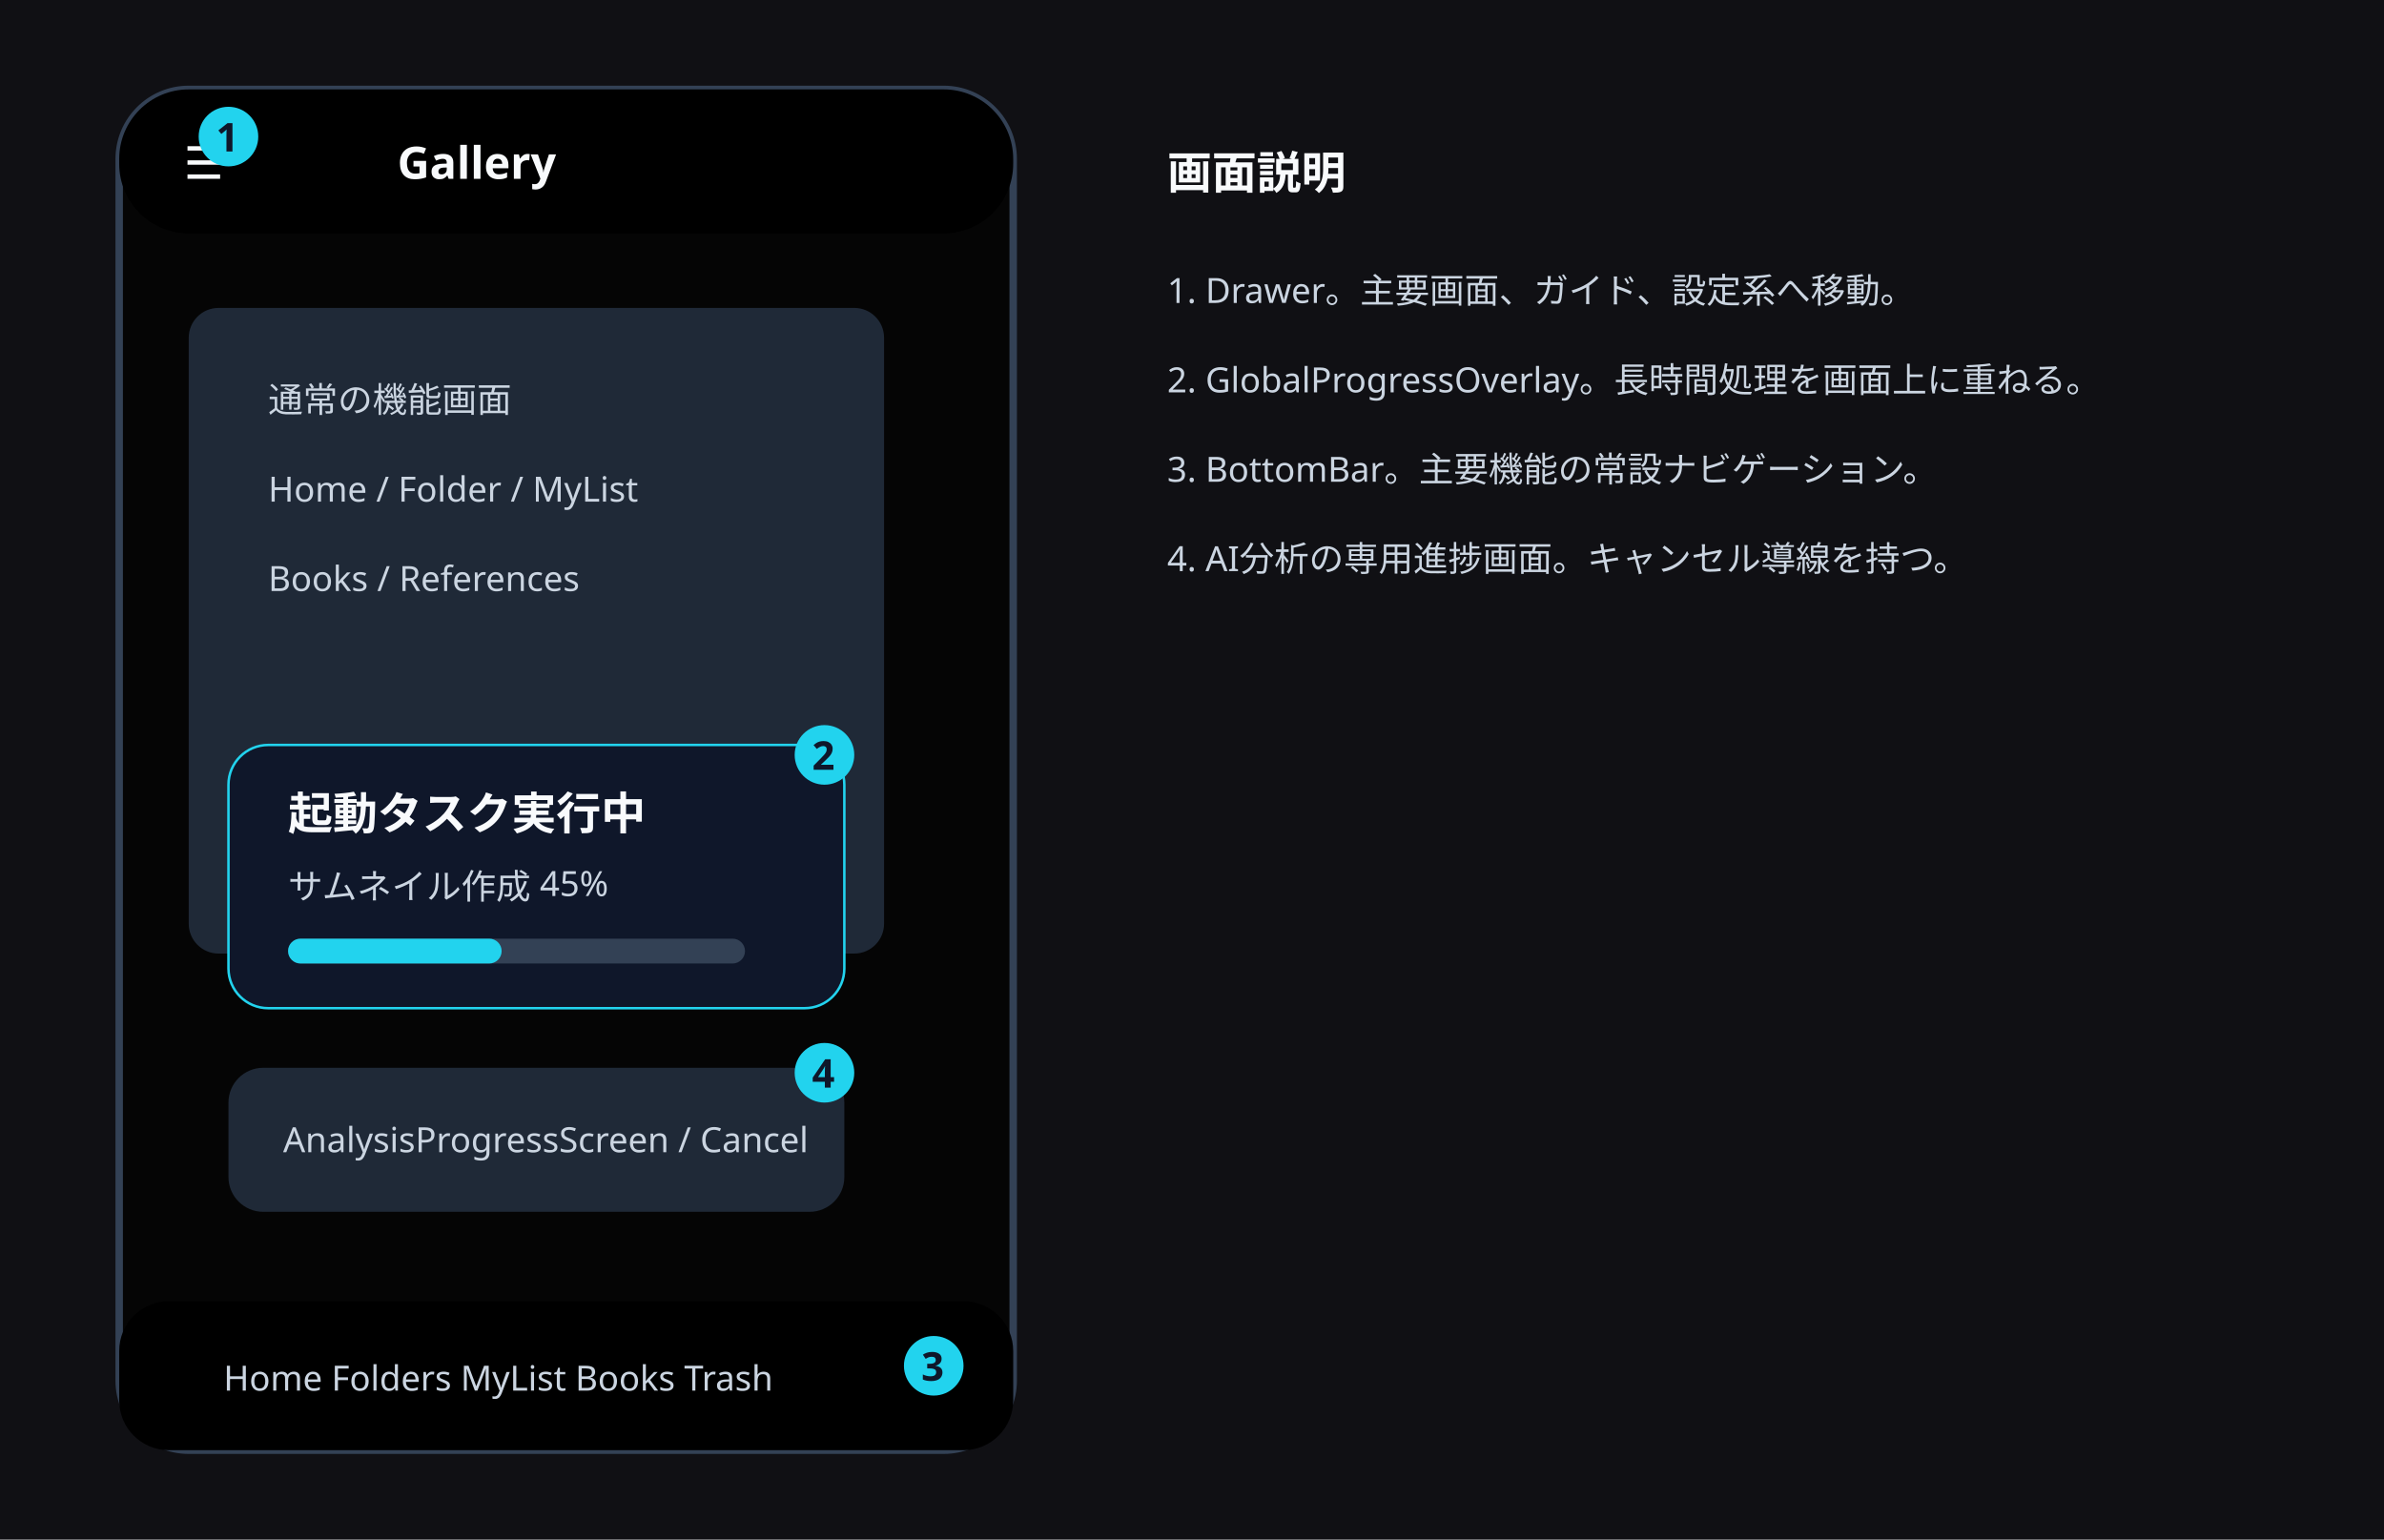
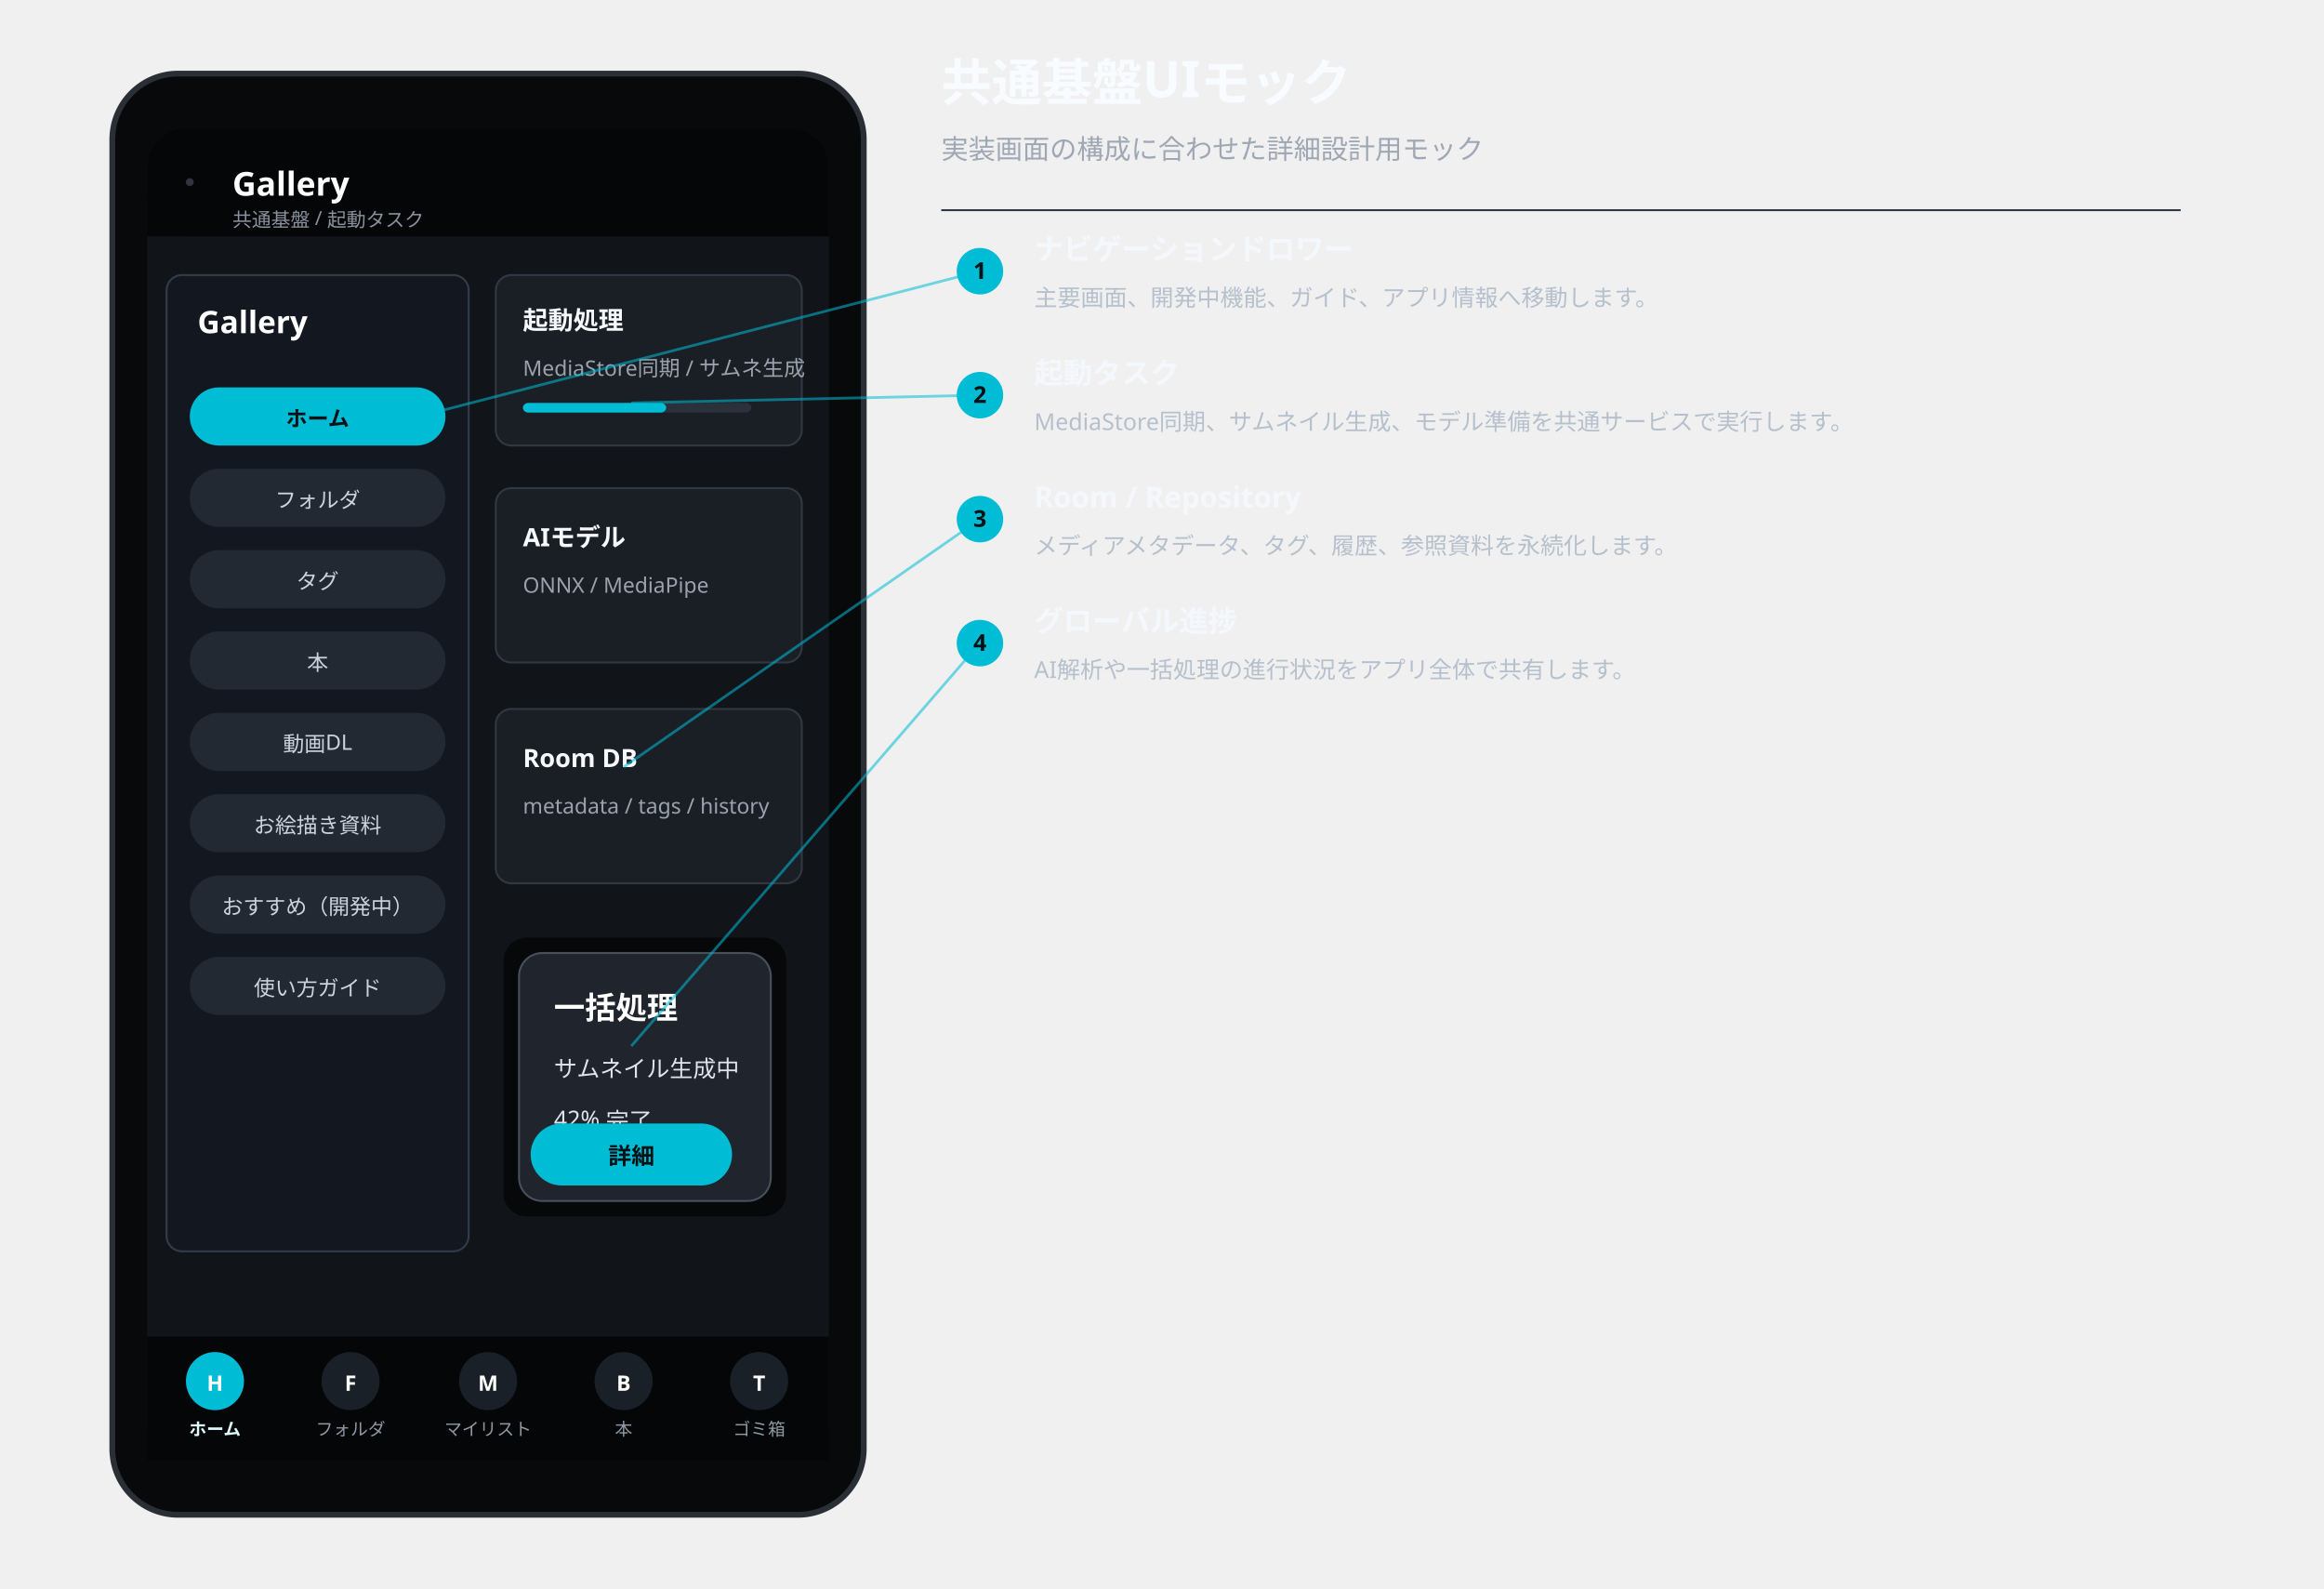
- <svg xmlns="http://www.w3.org/2000/svg" width="960" height="620" viewBox="0 0 960 620" role="img" aria-labelledby="title">
-   <style>.bg{fill:#101014}.phone{fill:#050505;stroke:#334155;stroke-width:3}.bar{fill:#000}.card{fill:#1f2937}.overlay{fill:#0f172a;stroke:#22d3ee}.cyan{fill:#22d3ee}.txt{font:600 18px system-ui,sans-serif;fill:#f8fafc}.small{font:500 14px system-ui,sans-serif;fill:#cbd5e1}.num{font:700 16px system-ui,sans-serif;fill:#0f172a}</style>
-   <rect class="bg" width="960" height="620" />
-   <rect class="phone" x="48" y="36" width="360" height="548" rx="28" />
-   <rect class="bar" x="48" y="36" width="360" height="58" rx="28" />
-   <text class="txt" x="160" y="72">Gallery</text>
-   <text class="txt" x="74" y="72">☰</text>
-   <circle class="cyan" cx="92" cy="55" r="12" />
-   <text class="num" x="87" y="61">1</text>
-   <rect class="card" x="76" y="124" width="280" height="260" rx="12" />
-   <text class="small" x="108" y="166">通常の機能画面</text>
-   <text class="small" x="108" y="202">Home / Folder / MyList</text>
-   <text class="small" x="108" y="238">Books / References</text>
-   <rect class="overlay" x="92" y="300" width="248" height="106" rx="16" />
-   <text class="txt" x="116" y="334">起動タスク実行中</text>
-   <text class="small" x="116" y="362">サムネイル作成  45%</text>
-   <rect x="116" y="378" width="184" height="10" rx="5" fill="#334155" />
-   <rect x="116" y="378" width="86" height="10" rx="5" fill="#22d3ee" />
-   <circle class="cyan" cx="332" cy="304" r="12" />
-   <text class="num" x="327" y="310">2</text>
-   <rect class="bar" x="48" y="524" width="360" height="60" rx="20" />
-   <text class="small" x="90" y="560">Home   Folders   MyList   Books   Trash</text>
-   <circle class="cyan" cx="376" cy="550" r="12" />
-   <text class="num" x="371" y="556">3</text>
-   <rect class="card" x="92" y="430" width="248" height="58" rx="14" />
-   <text class="small" x="114" y="464">AnalysisProgressScreen / Cancel</text>
-   <circle class="cyan" cx="332" cy="432" r="12" />
-   <text class="num" x="327" y="438">4</text>
-   <text class="txt" x="470" y="76">画面説明</text>
-   <text class="small" x="470" y="122">1. Drawer。主要画面、ガイド、設定系へ移動。</text>
-   <text class="small" x="470" y="158">2. GlobalProgressOverlay。長時間処理を画面上に重ねる。</text>
-   <text class="small" x="470" y="194">3. BottomBar。主要機能の常設ナビゲーション。</text>
-   <text class="small" x="470" y="230">4. AI分析の専用進捗画面。キャンセル導線を持つ。</text>
+ <svg xmlns="http://www.w3.org/2000/svg" width="1200" height="820" viewBox="0 0 1200 820" role="img" aria-labelledby="title">
+   <defs>
+     <linearGradient id="thumbGrad0" x1="0" y1="0" x2="1" y2="1">
+       <stop stop-color="#3e6bff" />
+       <stop offset="1" stop-color="#101827" />
+     </linearGradient>
+     <linearGradient id="thumbGrad1" x1="0" y1="0" x2="1" y2="1">
+       <stop stop-color="#19b38b" />
+       <stop offset="1" stop-color="#162021" />
+     </linearGradient>
+     <linearGradient id="thumbGrad2" x1="0" y1="0" x2="1" y2="1">
+       <stop stop-color="#ce5f4a" />
+       <stop offset="1" stop-color="#271715" />
+     </linearGradient>
+     <linearGradient id="thumbGrad3" x1="0" y1="0" x2="1" y2="1">
+       <stop stop-color="#d9b94e" />
+       <stop offset="1" stop-color="#201b12" />
+     </linearGradient>
+     <linearGradient id="thumbGrad4" x1="0" y1="0" x2="1" y2="1">
+       <stop stop-color="#ad7cff" />
+       <stop offset="1" stop-color="#1a1628" />
+     </linearGradient>
+     <linearGradient id="thumbGrad5" x1="0" y1="0" x2="1" y2="1">
+       <stop stop-color="#e3659d" />
+       <stop offset="1" stop-color="#27151d" />
+     </linearGradient>
+     <linearGradient id="thumbGrad6" x1="0" y1="0" x2="1" y2="1">
+       <stop stop-color="#4fb6d8" />
+       <stop offset="1" stop-color="#111c22" />
+     </linearGradient>
+     <linearGradient id="thumbGrad7" x1="0" y1="0" x2="1" y2="1">
+       <stop stop-color="#8aa25e" />
+       <stop offset="1" stop-color="#151b14" />
+     </linearGradient>
+   </defs>
+   <style>
+   svg{background:#101316;font-family:'Yu Gothic','Meiryo',system-ui,sans-serif}
+   .phone{fill:#08090b;stroke:#2a2f36;stroke-width:3}
+   .screen{fill:#111418}
+   .appbar,.bottomBar{fill:#050607}
+   .sensor{fill:#303640}
+   .title{fill:#fff;font-size:17px;font-weight:700}
+   .docTitle{fill:#f8fbff;font-size:26px;font-weight:800}
+   .docSub{fill:#9ea7b3;font-size:14px}
+   .txt{fill:#eaf0f6;font-size:13px}
+   .small{fill:#d8dee6;font-size:12px}
+   .tinyDim{fill:#89929d;font-size:10px}
+   .smallDim{fill:#9aa3ad;font-size:11px}
+   .chip{fill:#1b2027;stroke:#333a44;stroke-width:1}
+   .chip.selected{fill:#063b43;stroke:#00d5ef}
+   .chipText{fill:#dfe9ef;font-size:11px}
+   .icon{fill:#171c22;stroke:#2e3540}
+   .activeIcon{fill:#04353e;stroke:#00d5ef}
+   .iconText{fill:#f2f7fb;font-size:14px;font-weight:700}
+   .thumb{stroke:#222a33;stroke-width:1}
+   .badge{fill:#050607cc}
+   .badgeText{fill:#fff;font-size:9px;font-weight:700}
+   .star{fill:#ffdb65;font-size:15px}
+   .section{fill:#181d23}
+   .card{fill:#1a1f26;stroke:#303844;stroke-width:1}
+   .card2{fill:#131820;stroke:#333d49;stroke-width:1}
+   .cardTitle{fill:#f6f8fb;font-size:13px;font-weight:700}
+   .metric{fill:#ffffff;font-size:21px;font-weight:800}
+   .metricLabel{fill:#9ca6b2;font-size:10px}
+   .menu{fill:#b8c0cb;font-size:17px}
+   .accentBlue{fill:#00c8e6}.accentGreen{fill:#25d68a}.accentYellow{fill:#ffd25d}.accentRed{fill:#ff6565}
+   .scrim{fill:#00000099}
+   .dialog{fill:#20252d;stroke:#48505c}
+   .dialogTitle{fill:#fff;font-size:16px;font-weight:800}
+   .dialogText{fill:#dce4ec;font-size:12px}
+   .primaryBtn{fill:#00bcd4}
+   .secondaryBtn{fill:#242b34;stroke:#46505c}
+   .btnText{fill:#001216;font-size:12px;font-weight:800}
+   .navCircle{fill:#1a2028}.navCircleOn{fill:#00bcd4}
+   .navIcon{fill:#fff;font-size:11px;font-weight:900}
+   .navText{fill:#8f99a5;font-size:9px}.navTextOn{fill:#dffaff;font-size:9px;font-weight:800}
+   .scrollTrack{fill:#20252c}.scrollThumb{fill:#00bcd4}.bubble{fill:#00bcd4}
+   .bubbleText{fill:#001216;font-size:11px;font-weight:800}
+   .num{fill:#00bcd4}.numText{fill:#001216;font-size:12px;font-weight:900}
+   .line{stroke:#00bcd4;stroke-width:1.4;stroke-opacity:.55}
+   .callTitle{fill:#f4f8fc;font-size:15px;font-weight:800}
+   .callBody{fill:#b5c0cc;font-size:12px}
+   .separator{fill:#303844}
+   .progressBg{fill:#2a313b}.progress{fill:#00bcd4}
+   .input{fill:#11161c;stroke:#4c5664}
+   .tabOn{fill:#00bcd4}.tabOff{fill:#222932}
+   .tabTextOn{fill:#001216;font-size:11px;font-weight:800}.tabText{fill:#cbd4dd;font-size:11px}
+ </style>
+   <rect x="58" y="38" width="388" height="744" class="phone" rx="34" />
+   <rect x="76" y="66" width="352" height="688" class="screen" rx="20" />
+   <rect x="76" y="66" width="352" height="56" class="appbar" rx="20" />
+   <rect x="76" y="102" width="352" height="20" class="appbar" />
+   <circle cx="98" cy="94" r="2" class="sensor" />
+   <text x="120" y="101" class="title">Gallery</text>
+   <text x="120" y="117" class="tinyDim">共通基盤 / 起動タスク</text>
+   <rect x="86" y="142" width="156" height="504" class="card2" rx="8" />
+   <text x="102" y="172" class="dialogTitle">Gallery</text>
+   <rect x="98" y="200" width="132" height="30" class="tabOn" rx="15" />
+   <text x="164" y="220" class="tabTextOn" text-anchor="middle">ホーム</text>
+   <rect x="98" y="242" width="132" height="30" class="tabOff" rx="15" />
+   <text x="164" y="262" class="tabText" text-anchor="middle">フォルダ</text>
+   <rect x="98" y="284" width="132" height="30" class="tabOff" rx="15" />
+   <text x="164" y="304" class="tabText" text-anchor="middle">タグ</text>
+   <rect x="98" y="326" width="132" height="30" class="tabOff" rx="15" />
+   <text x="164" y="346" class="tabText" text-anchor="middle">本</text>
+   <rect x="98" y="368" width="132" height="30" class="tabOff" rx="15" />
+   <text x="164" y="388" class="tabText" text-anchor="middle">動画DL</text>
+   <rect x="98" y="410" width="132" height="30" class="tabOff" rx="15" />
+   <text x="164" y="430" class="tabText" text-anchor="middle">お絵描き資料</text>
+   <rect x="98" y="452" width="132" height="30" class="tabOff" rx="15" />
+   <text x="164" y="472" class="tabText" text-anchor="middle">おすすめ（開発中）</text>
+   <rect x="98" y="494" width="132" height="30" class="tabOff" rx="15" />
+   <text x="164" y="514" class="tabText" text-anchor="middle">使い方ガイド</text>
+   <rect x="256" y="142" width="158" height="88" class="card" rx="8" />
+   <text x="270" y="170" class="cardTitle">起動処理</text>
+   <text x="270" y="194" class="smallDim">MediaStore同期 / サムネ生成</text>
+   <rect x="270" y="208" width="118" height="5" class="progressBg" rx="3" />
+   <rect x="270" y="208" width="74" height="5" class="progress" rx="3" />
+   <rect x="256" y="252" width="158" height="90" class="card" rx="8" />
+   <text x="270" y="282" class="cardTitle">AIモデル</text>
+   <text x="270" y="306" class="smallDim">ONNX / MediaPipe</text>
+   <rect x="256" y="366" width="158" height="90" class="card" rx="8" />
+   <text x="270" y="396" class="cardTitle">Room DB</text>
+   <text x="270" y="420" class="smallDim">metadata / tags / history</text>
+   <rect x="260" y="484" width="146" height="144" class="scrim" rx="12" />
+   <rect x="268" y="492" width="130" height="128" class="dialog" rx="12" />
+   <text x="286" y="526" class="dialogTitle">一括処理</text>
+   <text x="286" y="556" class="dialogText">サムネイル生成中</text>
+   <text x="286" y="582" class="dialogText">42% 完了</text>
+   <rect x="274" y="580" width="104" height="32" class="primaryBtn" rx="16" />
+   <text x="326" y="601" class="btnText" text-anchor="middle">詳細</text>
+   <rect x="76" y="690" width="352" height="64" class="bottomBar" />
+   <circle cx="111" cy="713" r="15" class="navCircleOn" />
+   <text x="111" y="718" class="navIcon" text-anchor="middle">H</text>
+   <text x="111" y="741" class="navTextOn" text-anchor="middle">ホーム</text>
+   <circle cx="181" cy="713" r="15" class="navCircle" />
+   <text x="181" y="718" class="navIcon" text-anchor="middle">F</text>
+   <text x="181" y="741" class="navText" text-anchor="middle">フォルダ</text>
+   <circle cx="252" cy="713" r="15" class="navCircle" />
+   <text x="252" y="718" class="navIcon" text-anchor="middle">M</text>
+   <text x="252" y="741" class="navText" text-anchor="middle">マイリスト</text>
+   <circle cx="322" cy="713" r="15" class="navCircle" />
+   <text x="322" y="718" class="navIcon" text-anchor="middle">B</text>
+   <text x="322" y="741" class="navText" text-anchor="middle">本</text>
+   <circle cx="392" cy="713" r="15" class="navCircle" />
+   <text x="392" y="718" class="navIcon" text-anchor="middle">T</text>
+   <text x="392" y="741" class="navText" text-anchor="middle">ゴミ箱</text>
+   <text x="486" y="52" class="docTitle">共通基盤UIモック</text>
+   <text x="486" y="82" class="docSub">実装画面の構成に合わせた詳細設計用モック</text>
+   <rect x="486" y="108" width="640" height="1" class="separator" />
+   <line x1="166" y1="228" x2="506" y2="140" class="line" />
+   <circle cx="506" cy="140" r="12" class="num" />
+   <text x="506" y="144" class="numText" text-anchor="middle">1</text>
+   <text x="534" y="134" class="callTitle">ナビゲーションドロワー</text>
+   <text x="534" y="158" class="callBody">主要画面、開発中機能、ガイド、アプリ情報へ移動します。</text>
+   <line x1="326" y1="208" x2="506" y2="204" class="line" />
+   <circle cx="506" cy="204" r="12" class="num" />
+   <text x="506" y="208" class="numText" text-anchor="middle">2</text>
+   <text x="534" y="198" class="callTitle">起動タスク</text>
+   <text x="534" y="222" class="callBody">MediaStore同期、サムネイル生成、モデル準備を共通サービスで実行します。</text>
+   <line x1="322" y1="396" x2="506" y2="268" class="line" />
+   <circle cx="506" cy="268" r="12" class="num" />
+   <text x="506" y="272" class="numText" text-anchor="middle">3</text>
+   <text x="534" y="262" class="callTitle">Room / Repository</text>
+   <text x="534" y="286" class="callBody">メディアメタデータ、タグ、履歴、参照資料を永続化します。</text>
+   <line x1="326" y1="540" x2="506" y2="332" class="line" />
+   <circle cx="506" cy="332" r="12" class="num" />
+   <text x="506" y="336" class="numText" text-anchor="middle">4</text>
+   <text x="534" y="326" class="callTitle">グローバル進捗</text>
+   <text x="534" y="350" class="callBody">AI解析や一括処理の進行状況をアプリ全体で共有します。</text>
</svg>
